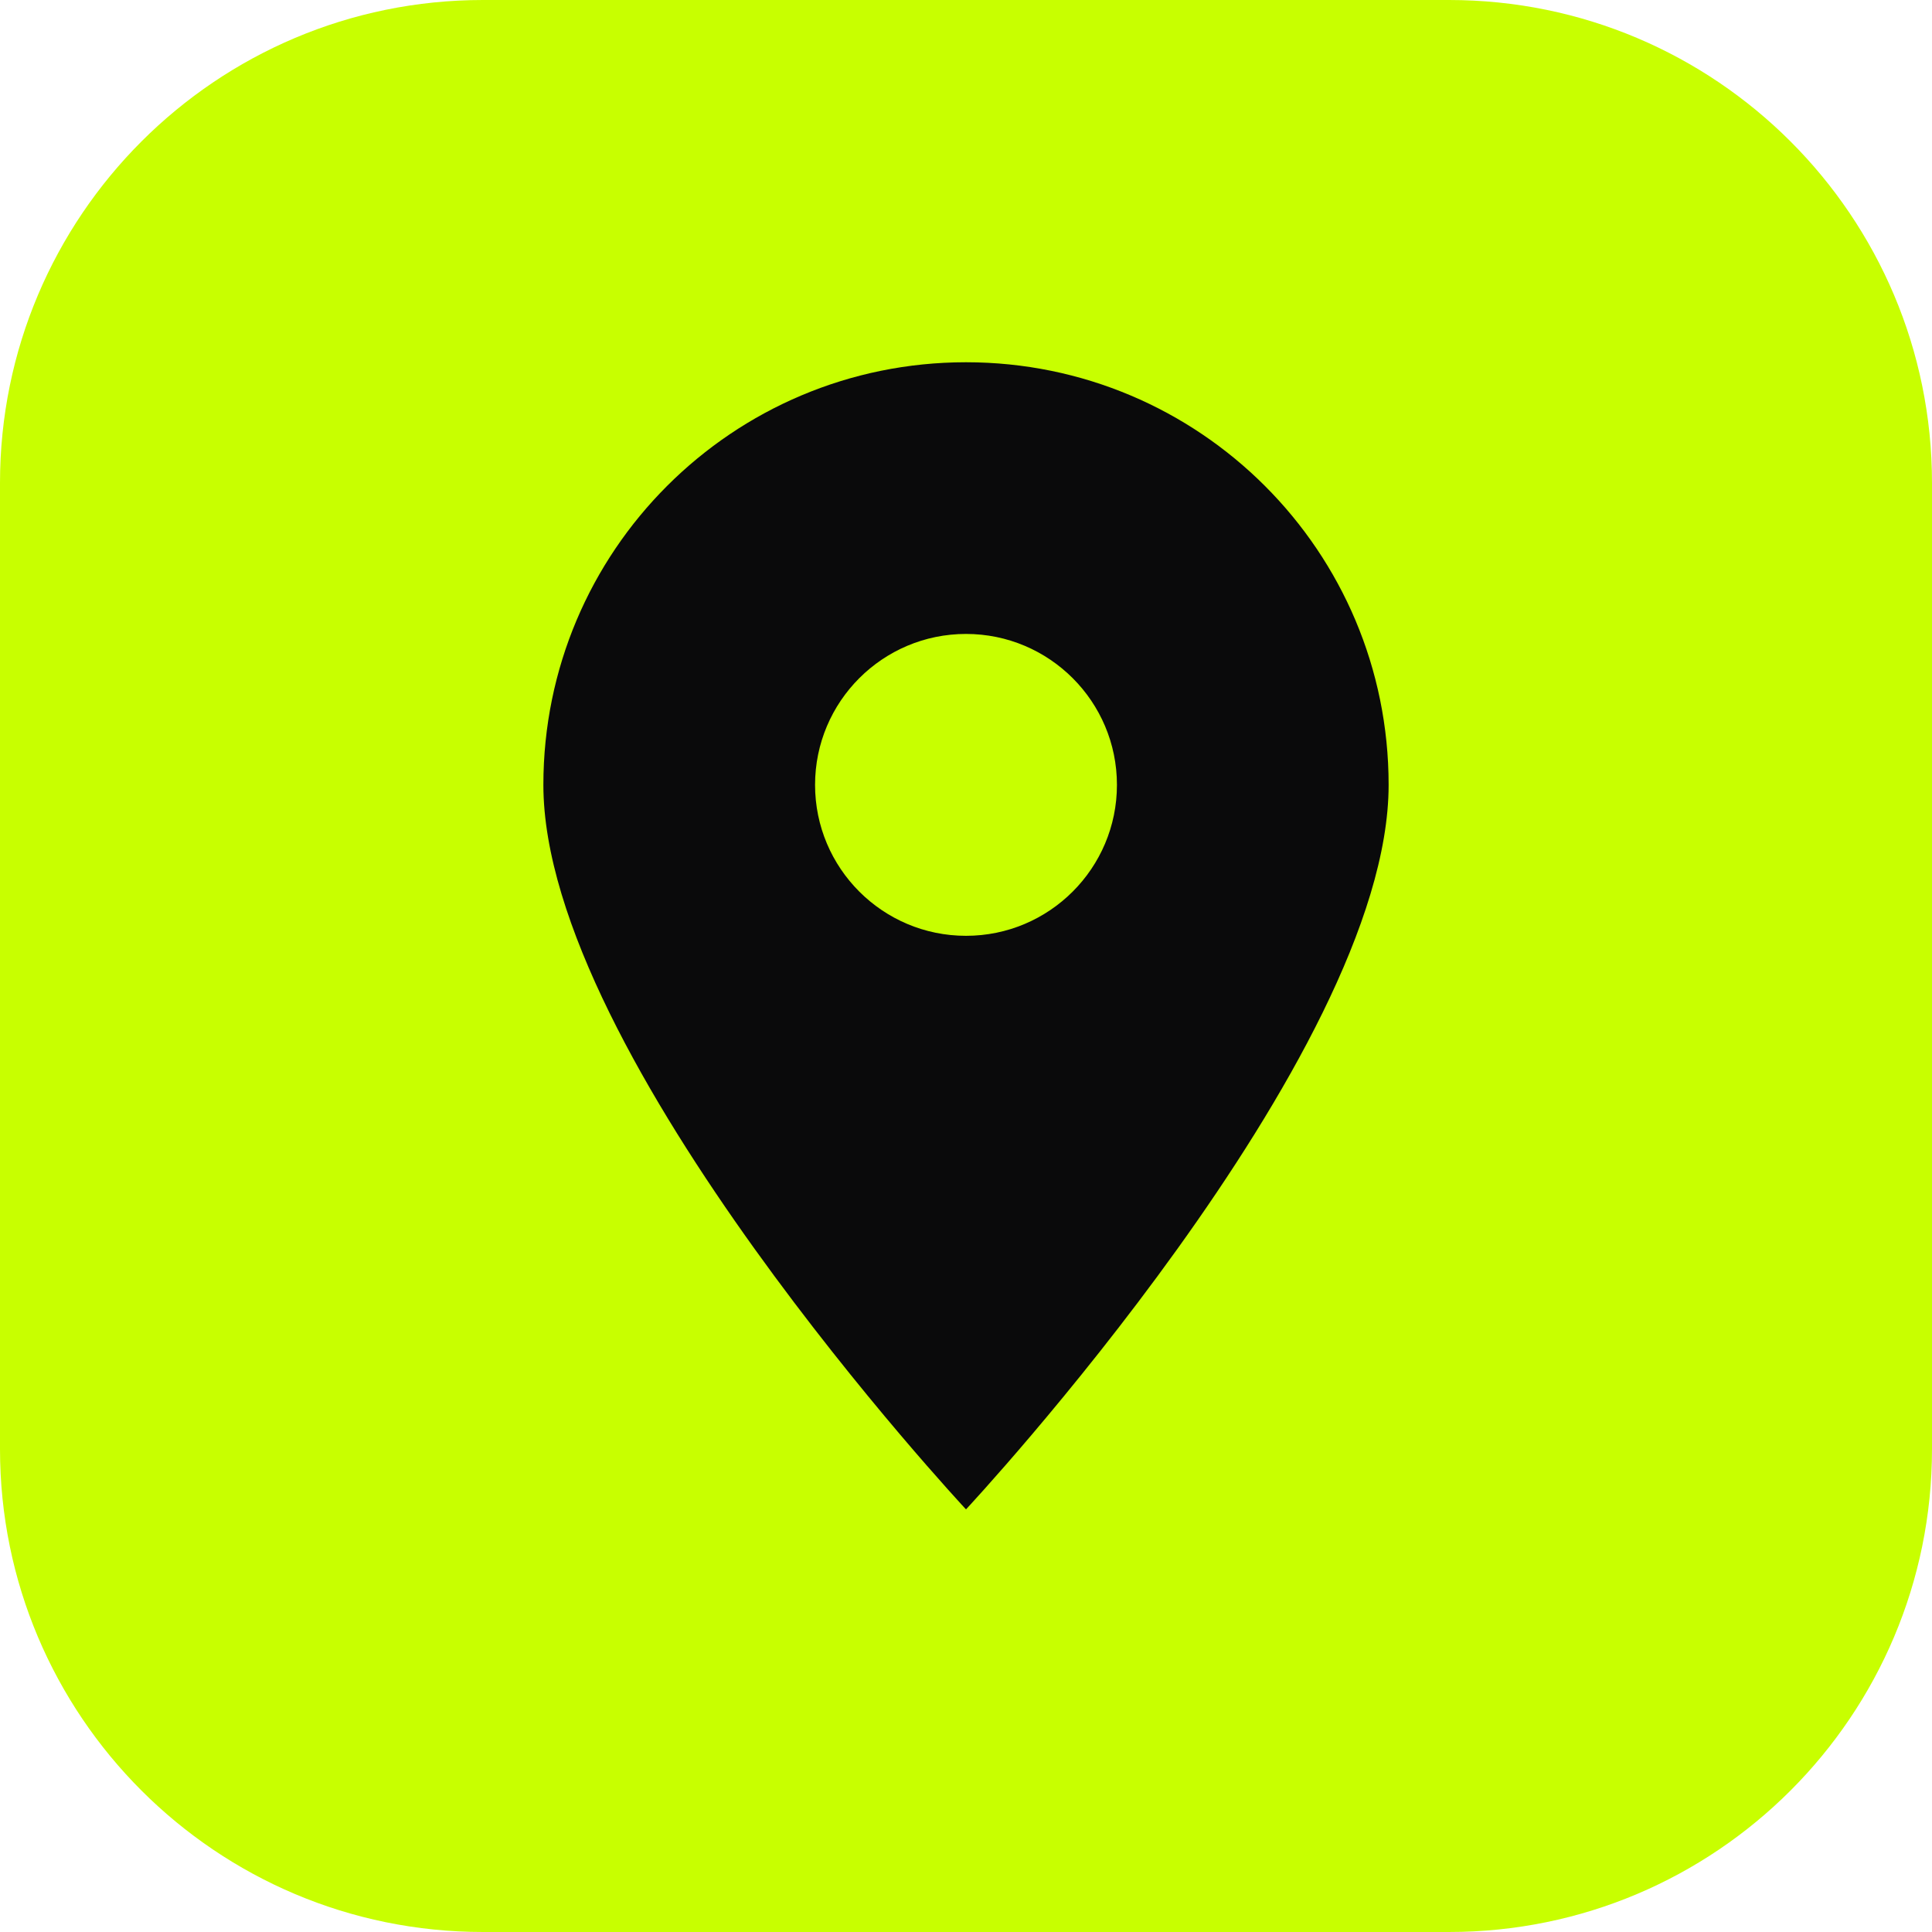
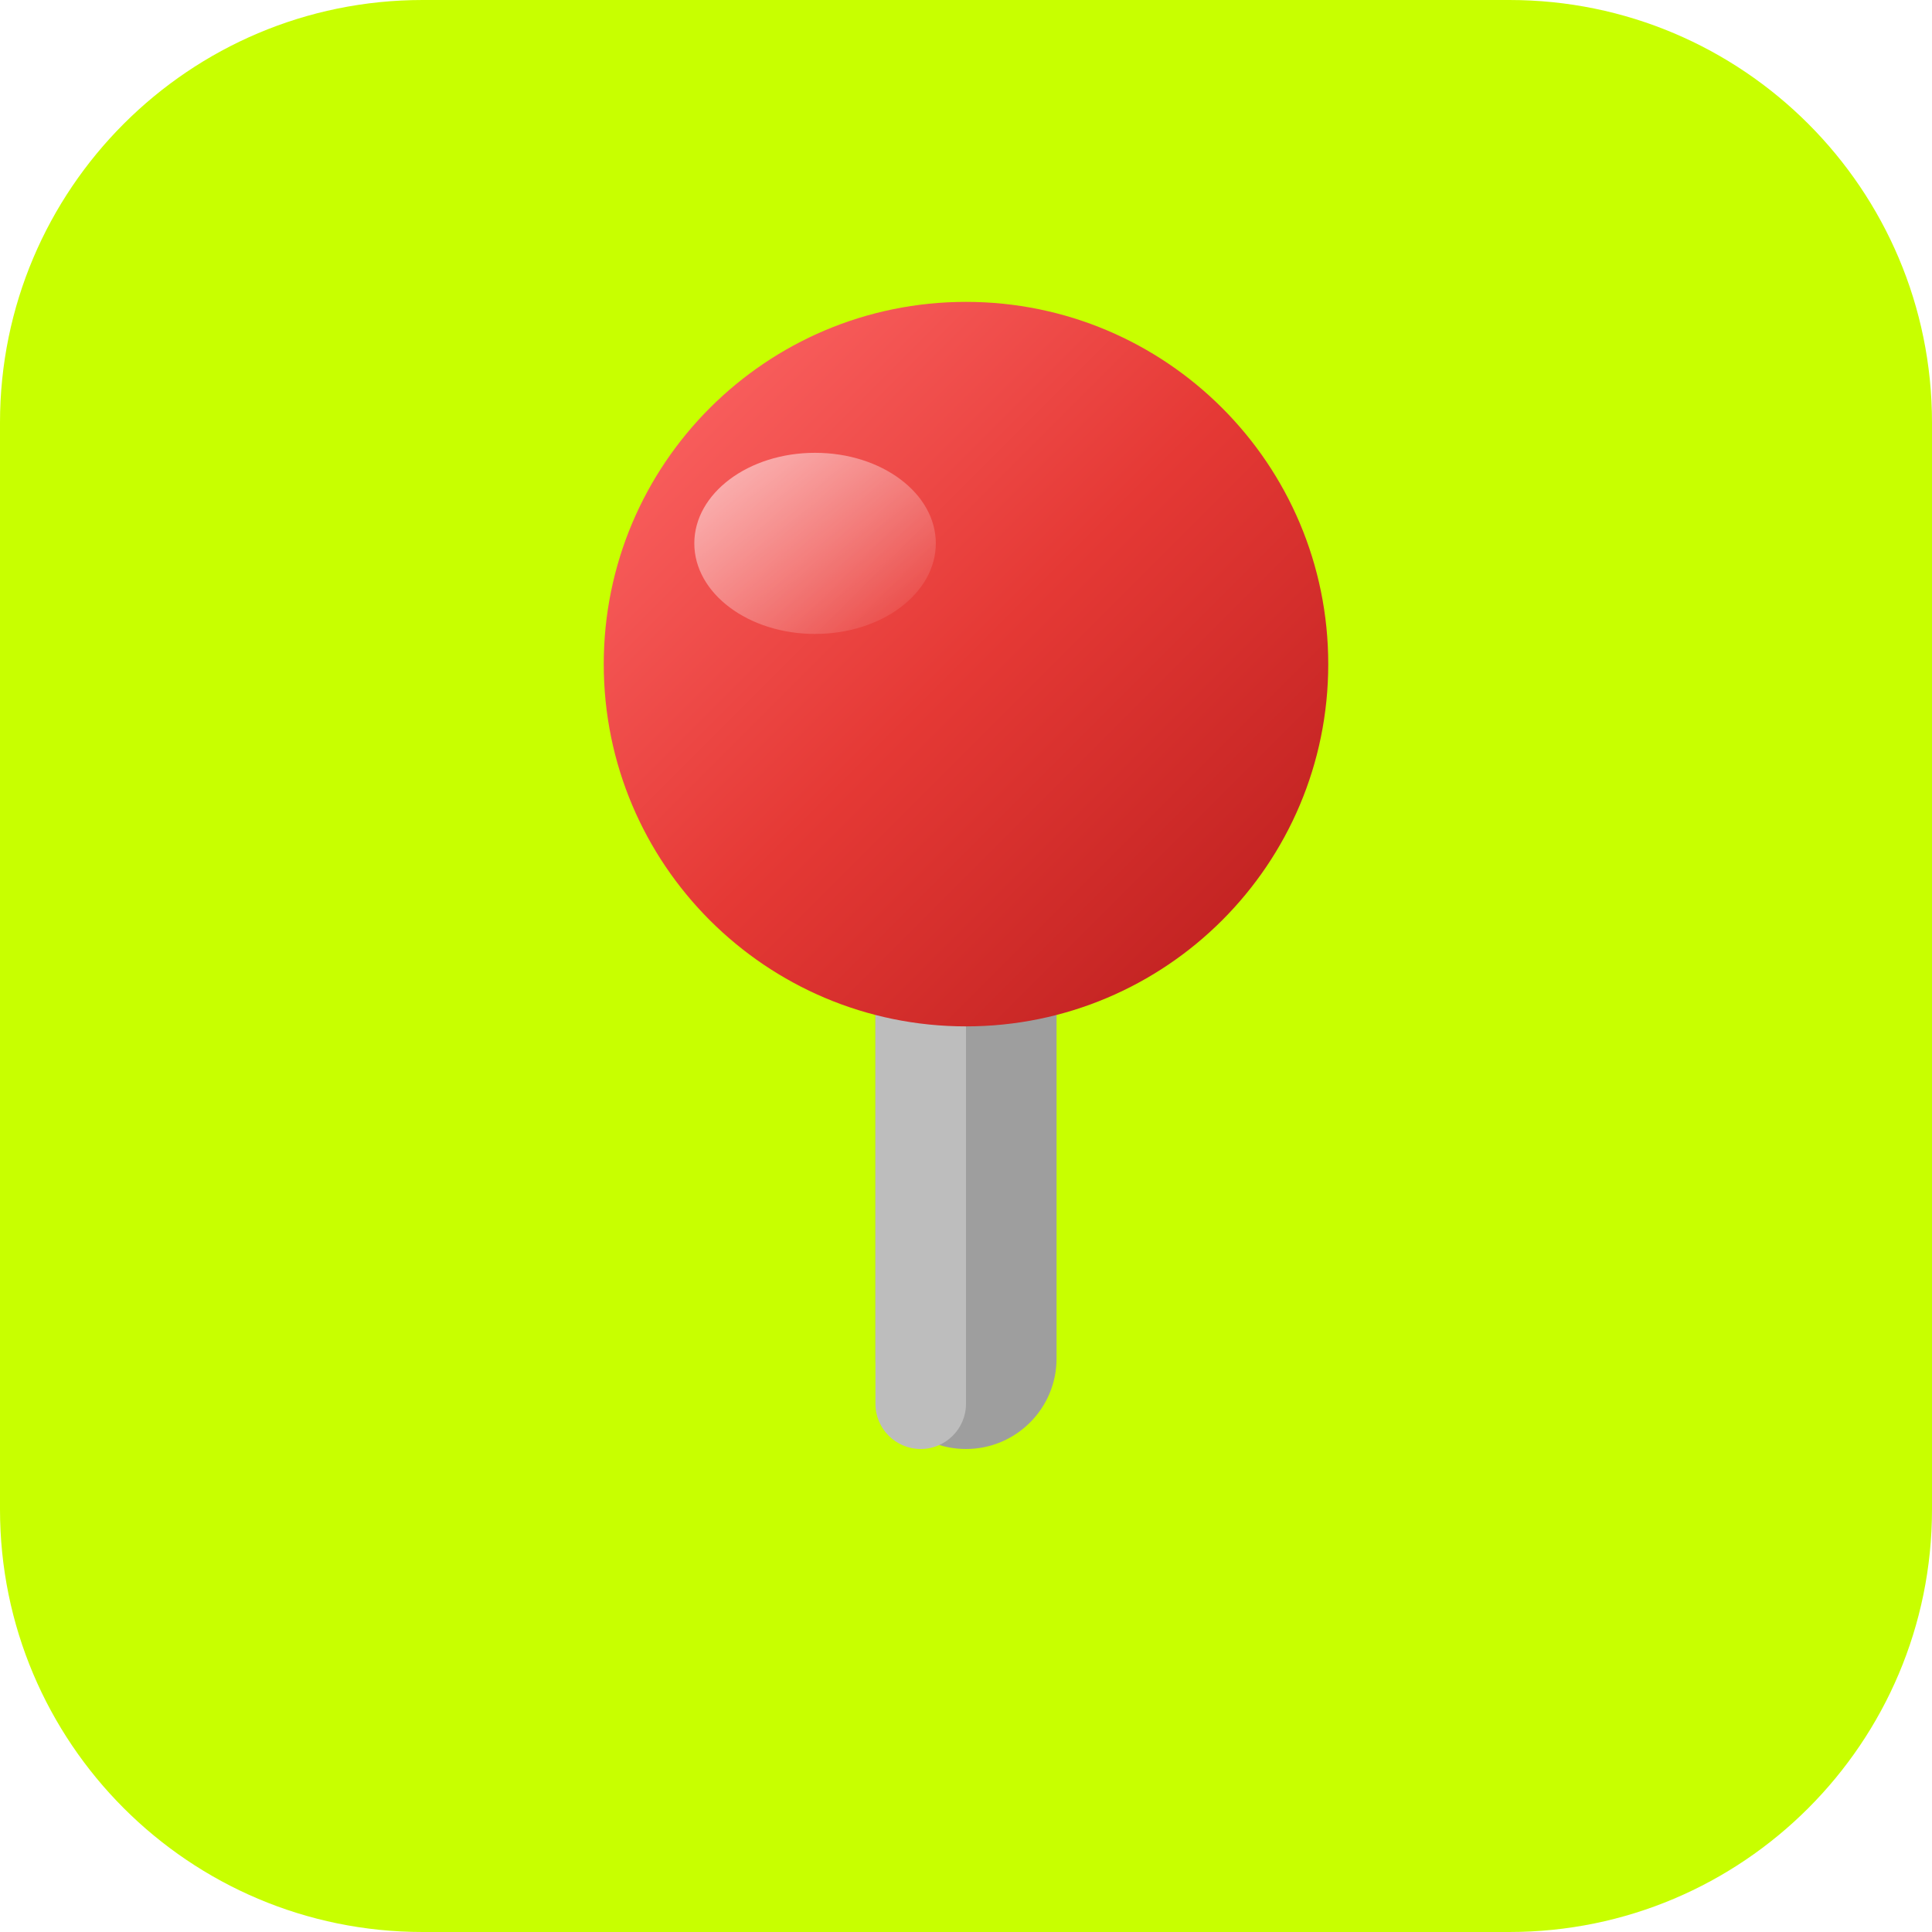
<svg xmlns="http://www.w3.org/2000/svg" viewBox="0 0 32 32">
-   <rect width="32" height="32" rx="8" fill="#c8ff00" />
-   <path d="M16 6C12.13 6 9 9.13 9 13c0 4.5 7 12 7 12s7-7.5 7-12c0-3.87-3.13-7-7-7zm0 9.5c-1.38 0-2.5-1.12-2.5-2.5s1.12-2.5 2.5-2.5 2.5 1.12 2.5 2.5-1.12 2.5-2.5 2.5z" fill="#0a0a0b" />
+   <defs>
+     <linearGradient id="pinHead" x1="0%" y1="0%" x2="100%" y2="100%">
+       <stop offset="0%" style="stop-color:#ff6b6b" />
+       <stop offset="50%" style="stop-color:#e53935" />
+       <stop offset="100%" style="stop-color:#b71c1c" />
+     </linearGradient>
+     <linearGradient id="pinShine" x1="0%" y1="0%" x2="100%" y2="100%">
+       <stop offset="0%" style="stop-color:#ffffff;stop-opacity:0.6" />
+       <stop offset="100%" style="stop-color:#ffffff;stop-opacity:0" />
+     </linearGradient>
+   </defs>
+   <rect width="32" height="32" rx="7" fill="#c8ff00" />
+   <rect x="14.5" y="14" width="3" height="10" rx="1.5" fill="#9e9e9e" />
+   <rect x="14.5" y="14" width="1.5" height="10" rx="0.75" fill="#bdbdbd" />
+   <circle cx="16" cy="11" r="6" fill="url(#pinHead)" />
+   <ellipse cx="13.5" cy="9" rx="2" ry="1.5" fill="url(#pinShine)" />
</svg>
